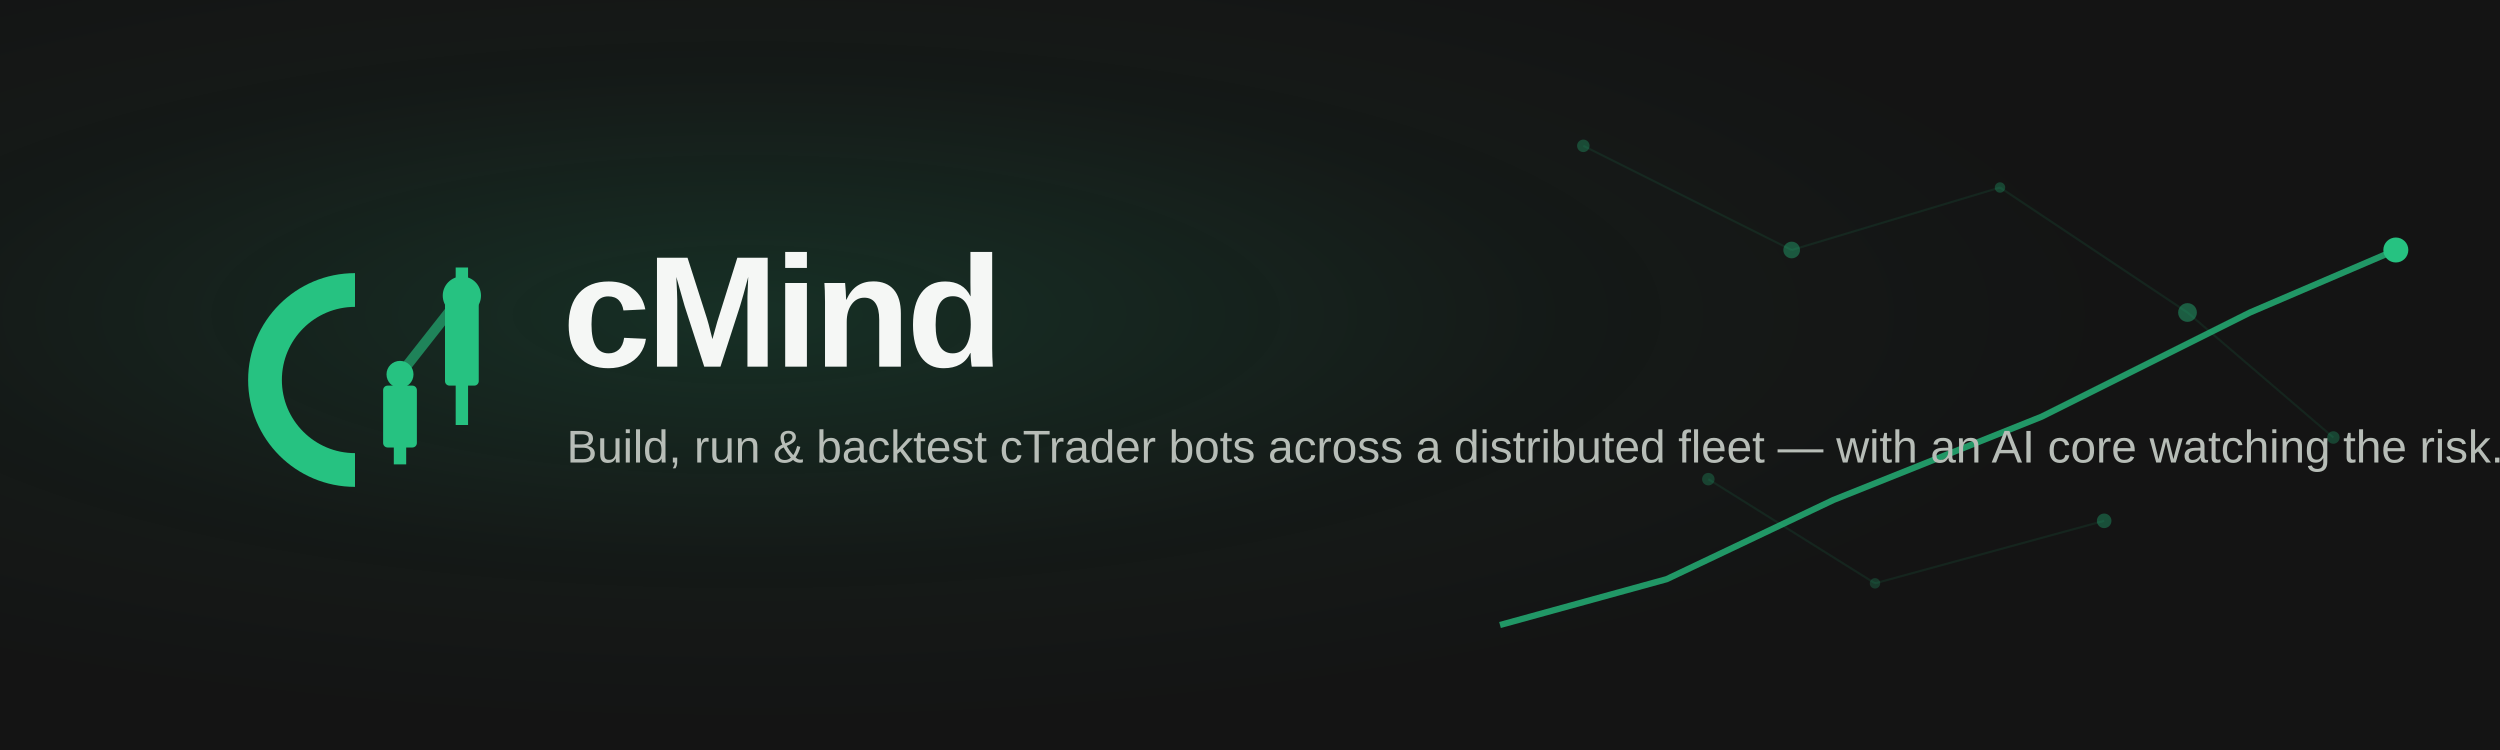
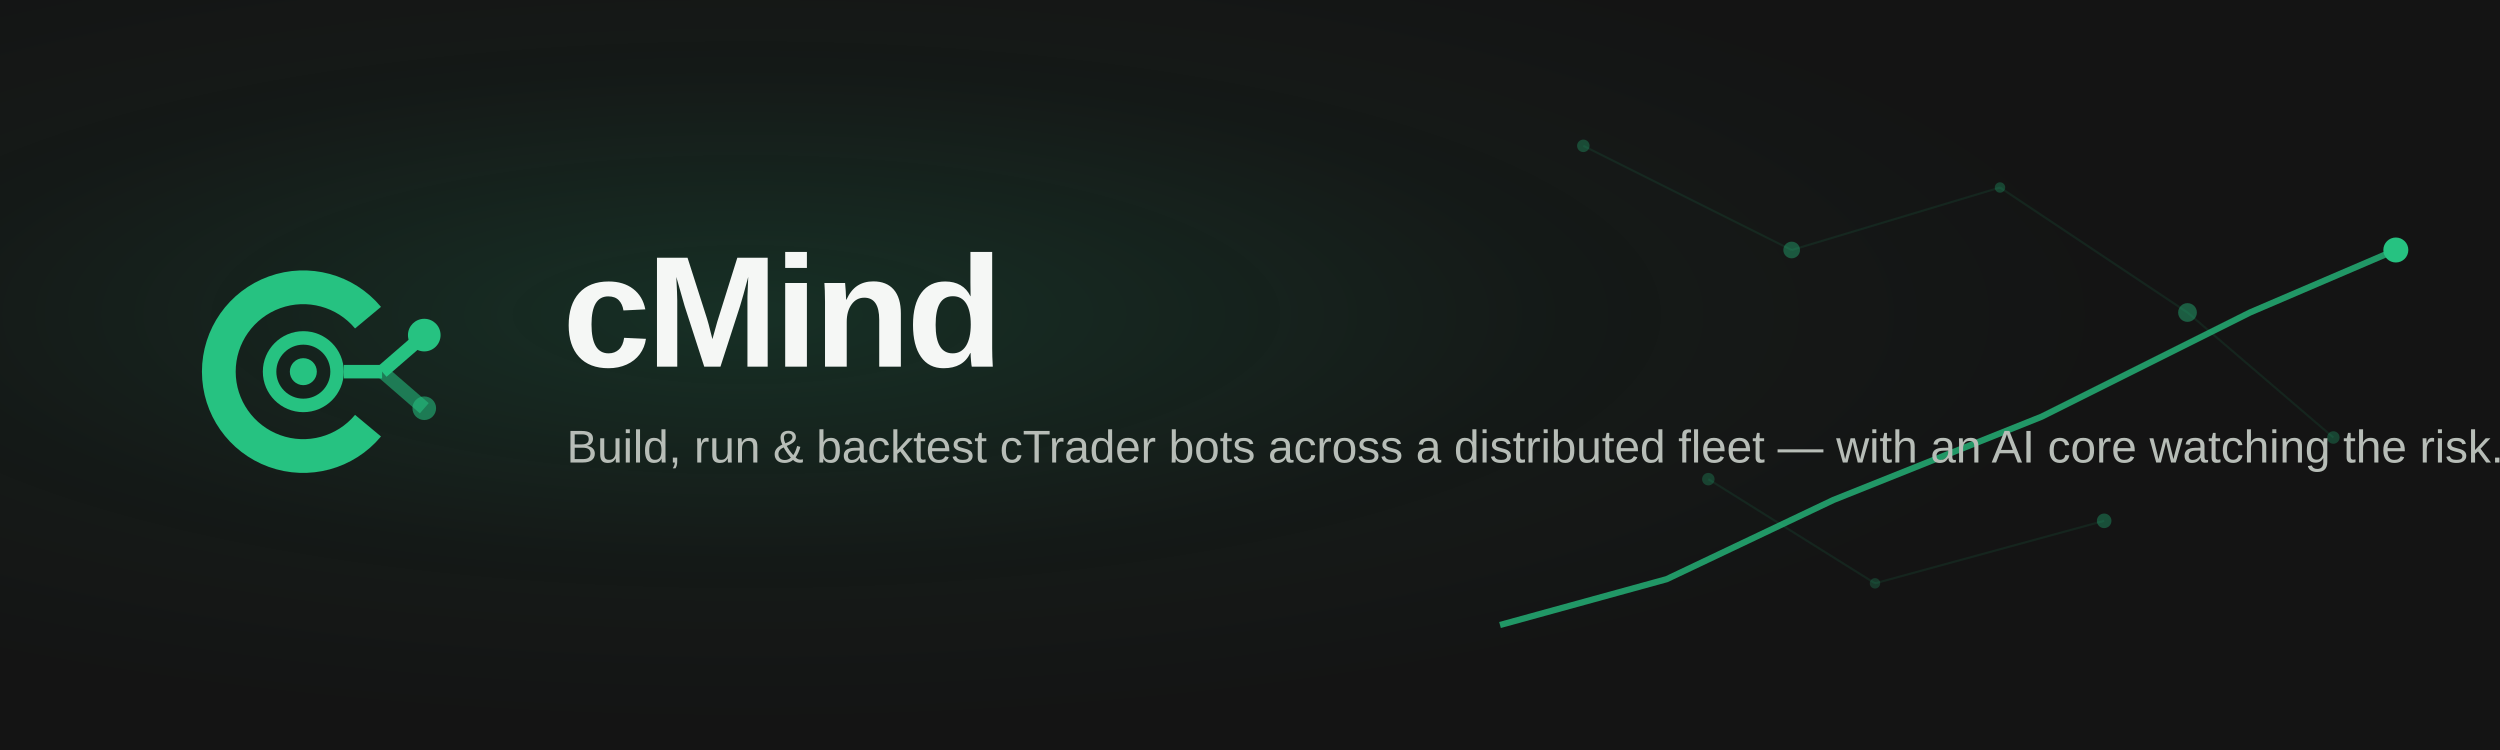
<svg xmlns="http://www.w3.org/2000/svg" viewBox="0 0 1200 360" width="1200" height="360" role="img" aria-label="cMind">
  <defs>
    <radialGradient id="glow" cx="30%" cy="42%" r="55%">
      <stop offset="0%" stop-color="#26C281" stop-opacity="0.16" />
      <stop offset="60%" stop-color="#26C281" stop-opacity="0.03" />
      <stop offset="100%" stop-color="#26C281" stop-opacity="0" />
    </radialGradient>
    <linearGradient id="curveFill" x1="0" y1="0" x2="0" y2="1">
      <stop offset="0%" stop-color="#26C281" stop-opacity="0.18" />
      <stop offset="100%" stop-color="#26C281" stop-opacity="0" />
    </linearGradient>
  </defs>
  <rect width="1200" height="360" fill="#141414" />
  <rect width="1200" height="360" fill="url(#glow)" />
  <g stroke="#26C281" stroke-opacity="0.10">
    <line x1="760" y1="70" x2="860" y2="120" />
    <line x1="860" y1="120" x2="960" y2="90" />
    <line x1="960" y1="90" x2="1050" y2="150" />
    <line x1="820" y1="230" x2="900" y2="280" />
    <line x1="900" y1="280" x2="1010" y2="250" />
    <line x1="1050" y1="150" x2="1120" y2="210" />
  </g>
  <g fill="#26C281">
    <circle cx="760" cy="70" r="3" fill-opacity="0.30" />
    <circle cx="860" cy="120" r="4" fill-opacity="0.38" />
    <circle cx="960" cy="90" r="2.5" fill-opacity="0.28" />
    <circle cx="1050" cy="150" r="4.5" fill-opacity="0.42" />
    <circle cx="820" cy="230" r="3" fill-opacity="0.26" />
    <circle cx="900" cy="280" r="2.5" fill-opacity="0.22" />
    <circle cx="1010" cy="250" r="3.5" fill-opacity="0.34" />
    <circle cx="1120" cy="210" r="3" fill-opacity="0.28" />
  </g>
  <polyline points="720,300 800,278 880,240 980,200 1080,150 1150,120" fill="none" stroke="#26C281" stroke-width="3" stroke-opacity="0.75" stroke-linejoin="round" />
  <circle cx="1150" cy="120" r="6" fill="#26C281" />
-   <g transform="translate(84 96) scale(2.7)" fill="#26C281">
-     <path d="M32 16 A15 15 0 1 0 32 48" fill="none" stroke="#26C281" stroke-width="6" stroke-linecap="butt" />
-     <polyline points="40,31 51,17" fill="none" stroke="#26C281" stroke-width="1.8" stroke-opacity="0.6" />
-     <line x1="40" y1="30" x2="40" y2="47" stroke="#26C281" stroke-width="2.2" stroke-linecap="butt" />
-     <rect x="37" y="33" width="6" height="11" rx="0.8" />
-     <line x1="51" y1="12" x2="51" y2="40" stroke="#26C281" stroke-width="2.2" stroke-linecap="butt" />
-     <rect x="48" y="18" width="6" height="15" rx="0.8" />
-     <circle cx="40" cy="31" r="2.4" />
-     <circle cx="51" cy="17" r="3.4" />
+   <g transform="translate(70 92) scale(2.7)" fill="#26C281">
+     <path d="M39.5 22.4 A15 15 0 1 0 39.5 41.6" fill="none" stroke="#26C281" stroke-width="6" stroke-linecap="butt" />
+     <circle cx="28" cy="32" r="6" fill="none" stroke="#26C281" stroke-width="2.4" />
+     <circle cx="28" cy="32" r="2.4" />
+     <line x1="35.2" y1="32" x2="42" y2="32" stroke="#26C281" stroke-width="2.4" />
+     <line x1="42" y1="32" x2="49.5" y2="25.5" stroke="#26C281" stroke-width="2.4" />
+     <line x1="42" y1="32" x2="49.5" y2="38.5" stroke="#26C281" stroke-width="2.4" stroke-opacity="0.55" />
+     <circle cx="49.5" cy="25.5" r="2.9" />
+     <circle cx="49.5" cy="38.5" r="2.1" fill-opacity="0.55" />
  </g>
  <text x="270" y="176" font-family="'Space Grotesk','Segoe UI',Arial,sans-serif" font-size="76" font-weight="600" letter-spacing="-2" fill="#F5F7F5">cMind</text>
  <text x="272" y="222" font-family="'Space Grotesk','Segoe UI',Arial,sans-serif" font-size="22" font-weight="400" fill="#B7BDB7">Build, run &amp; backtest cTrader bots across a distributed fleet — with an AI core watching the risk.</text>
</svg>
